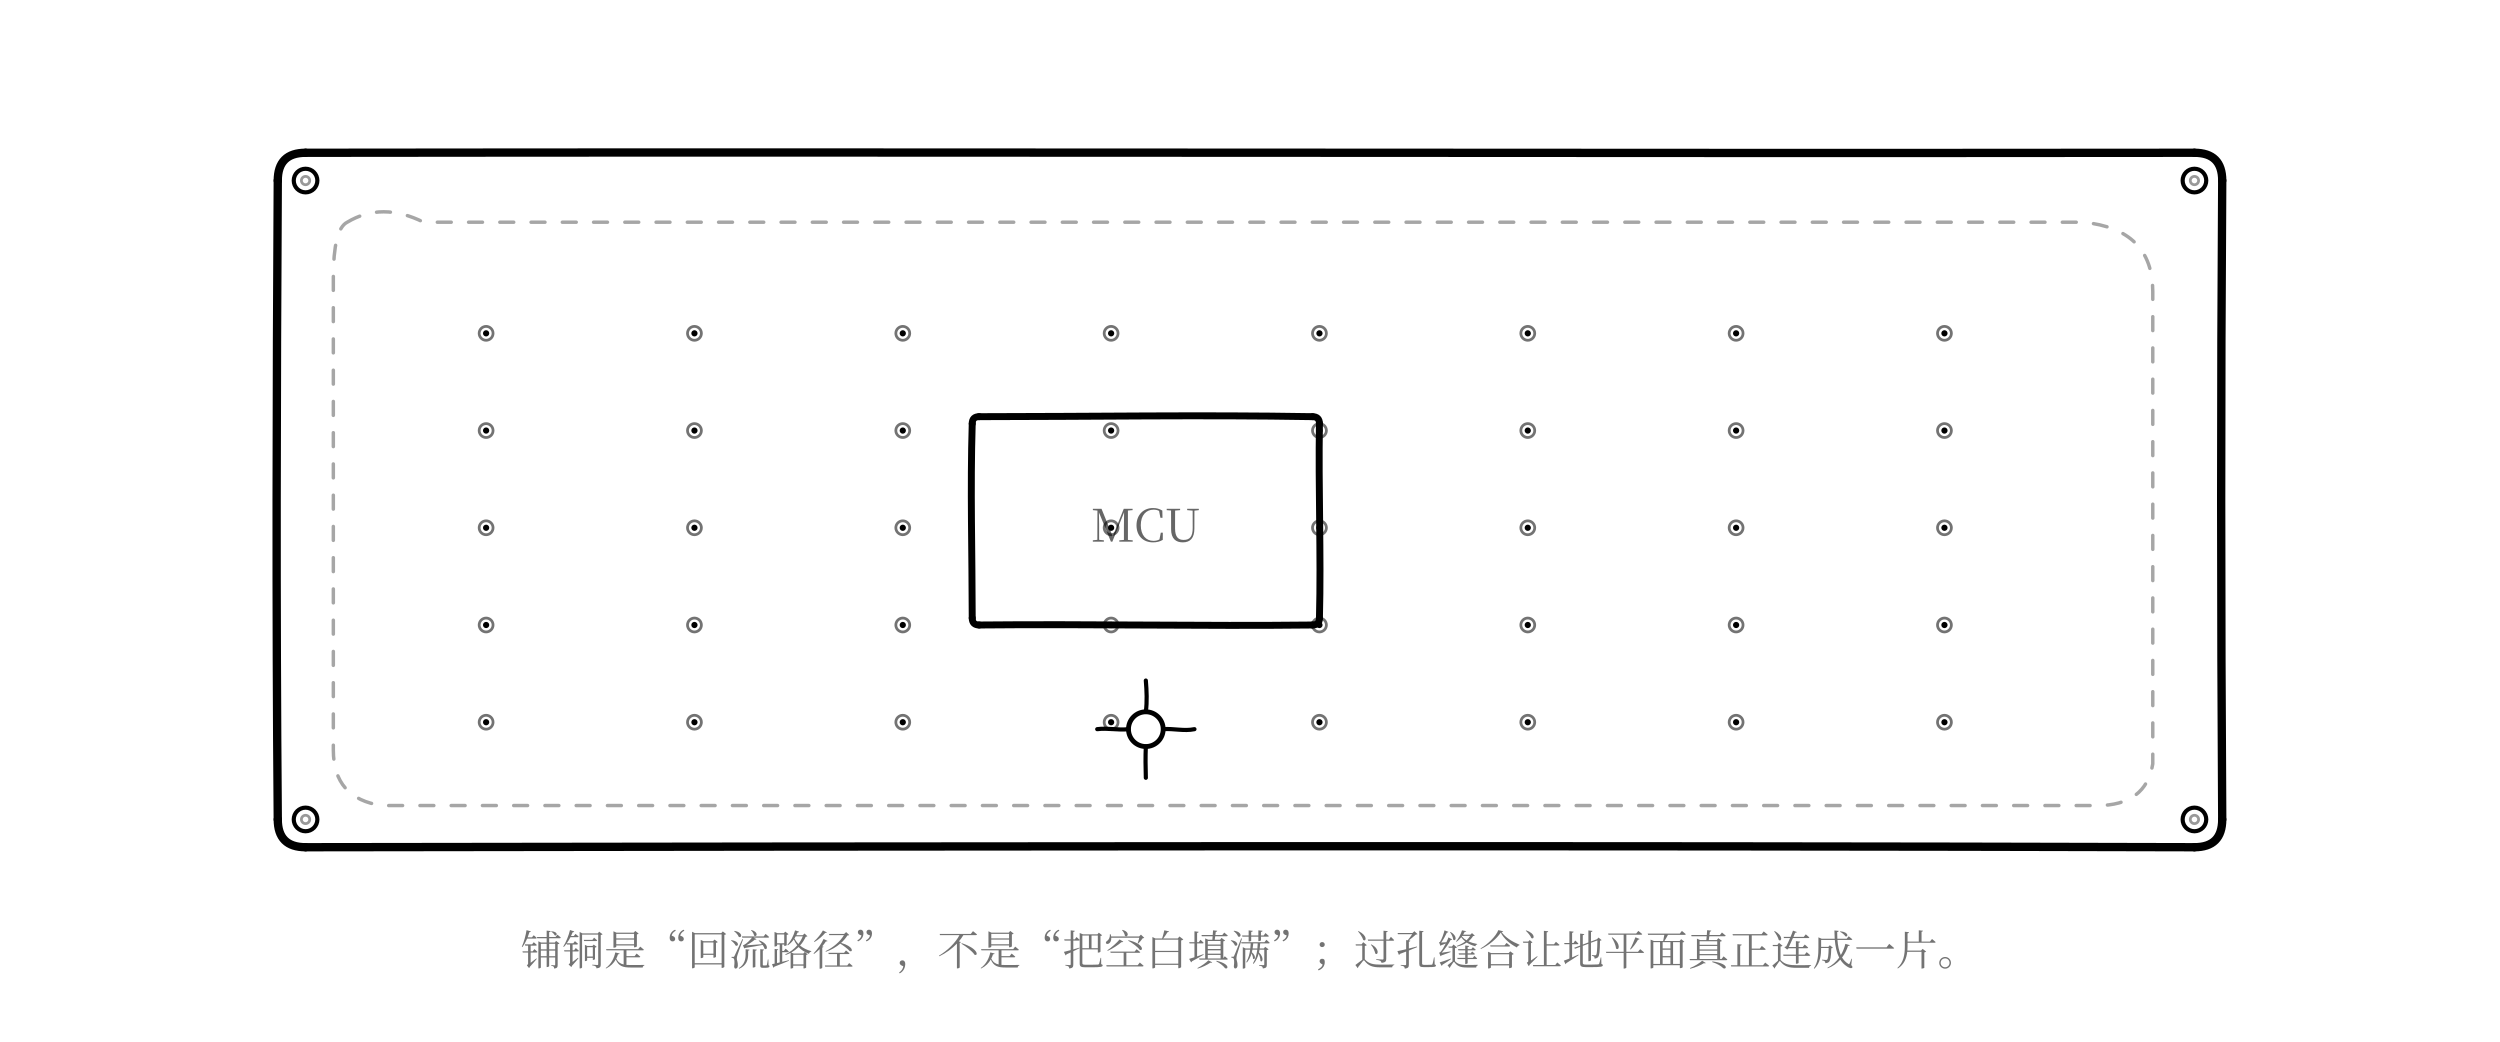
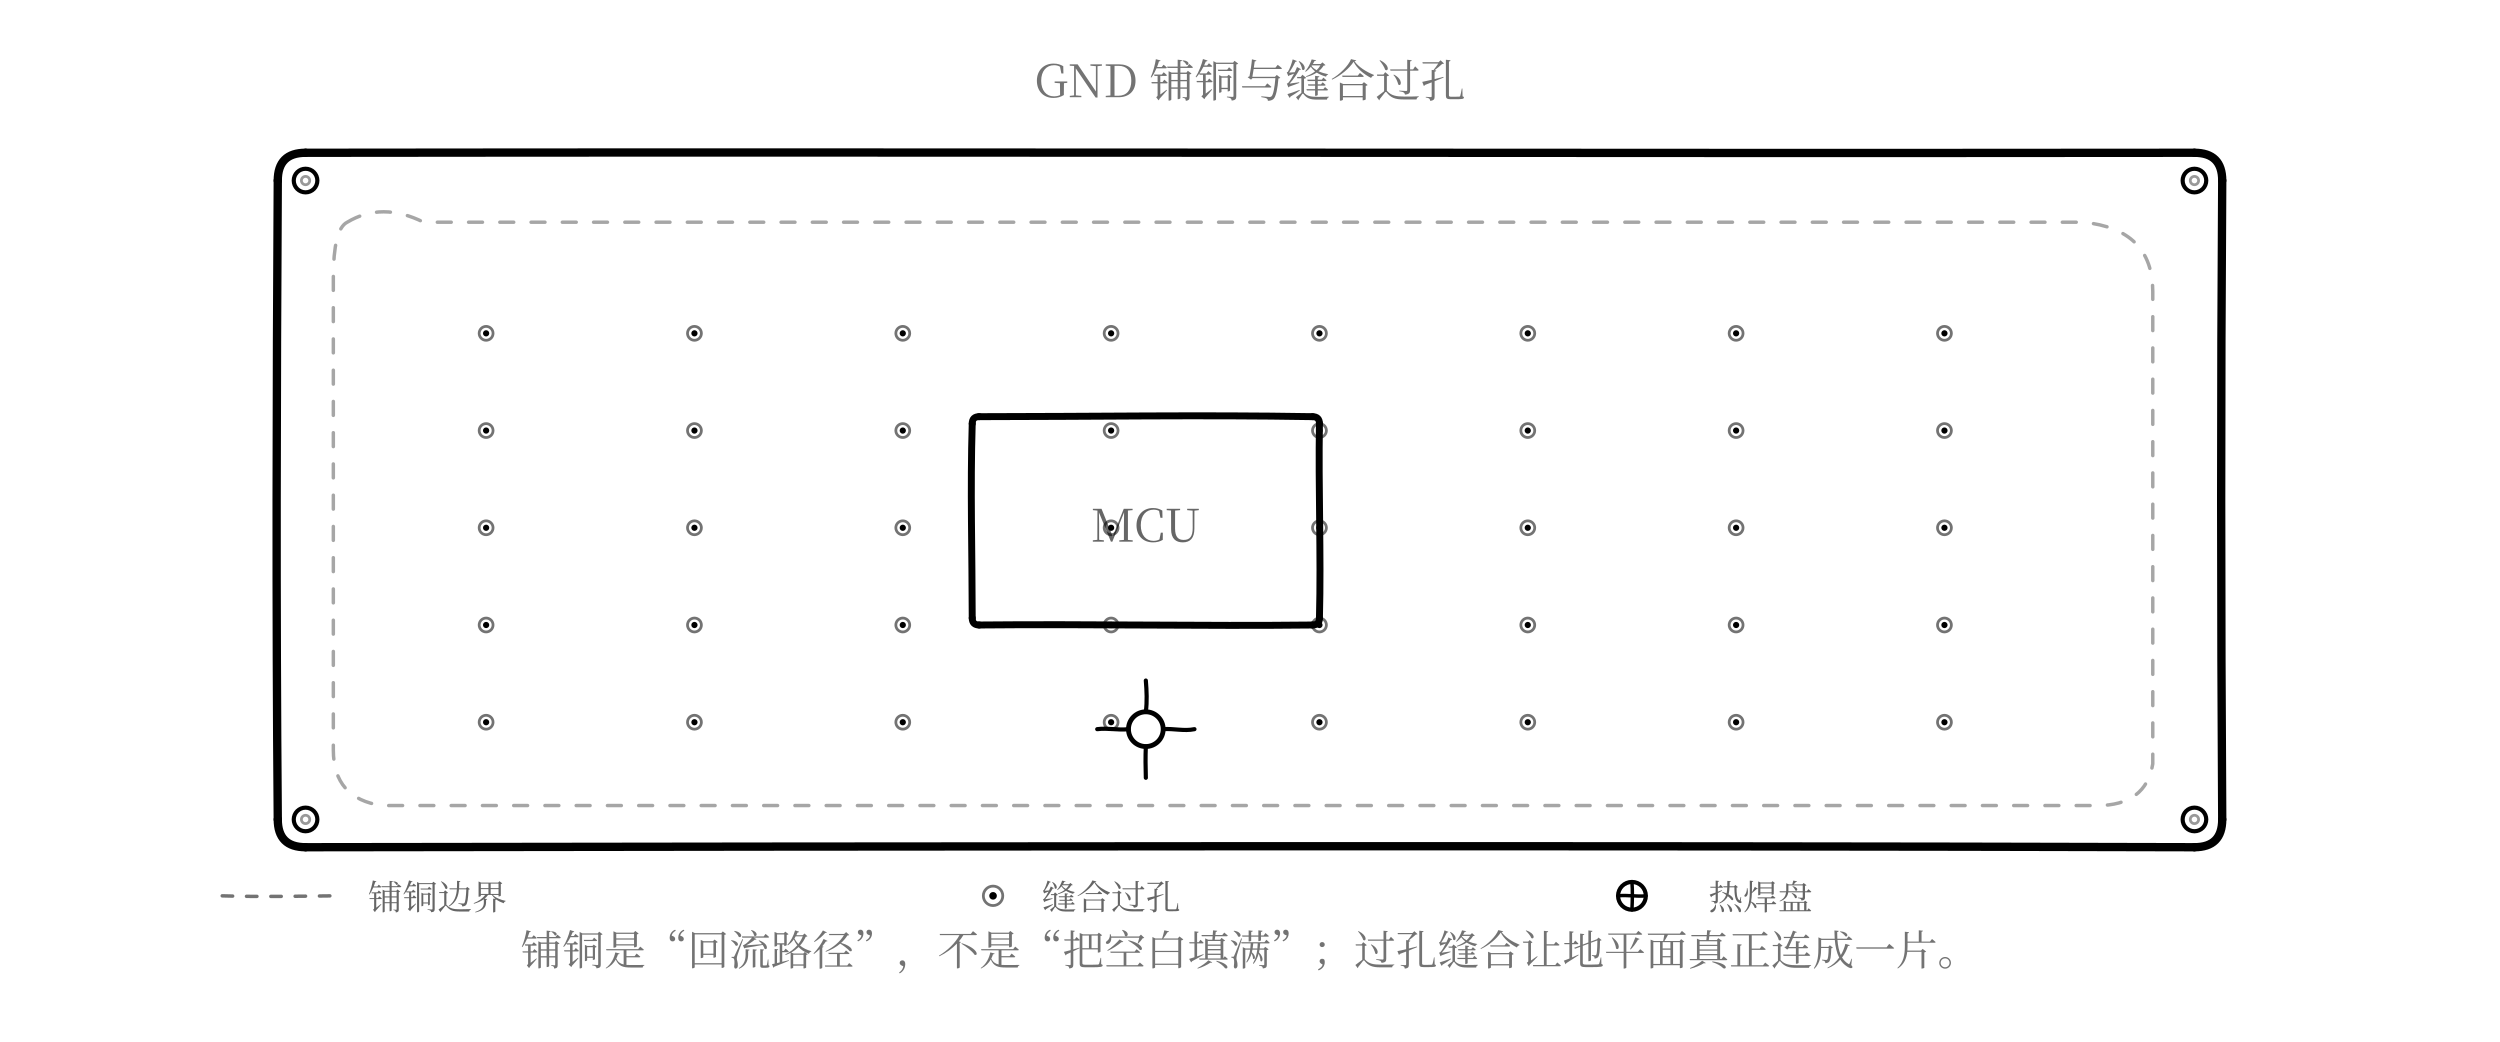
<svg xmlns="http://www.w3.org/2000/svg" viewBox="0 0 720 300" fill="none" stroke="currentColor" stroke-width="2.2" stroke-linecap="round" stroke-linejoin="round">
+   <text x="360" y="28" font-size="13" text-anchor="middle" font-family="Noto Serif CJK SC, Songti SC, SimSun, serif" fill="currentColor" stroke="none" opacity="0.55">GND 铺铜与缝合过孔</text>
  <path d="M88 44C269.33 43.74 450.67 44.2 632 44" stroke-width="2.4" />
  <path d="M640 52C639.58 113.33 639.61 174.67 640 236" stroke-width="2.4" />
  <path d="M632 244C450.67 243.5 269.33 243.74 88 244" stroke-width="2.4" />
  <path d="M80 236C79.48 174.67 79.65 113.33 80 52" stroke-width="2.4" />
  <path d="M80 52Q80 44 88 44" stroke-width="2.4" />
  <path d="M632 44Q640 44 640 52" stroke-width="2.4" />
  <path d="M640 236Q640 244 632 244" stroke-width="2.4" />
  <path d="M88 244Q80 244 80 236" stroke-width="2.4" />
  <path d="M88 48.6C89.88 48.6 91.4 50.12 91.4 52C91.4 53.88 89.88 55.4 88 55.4C86.12 55.4 84.6 53.88 84.6 52C84.6 50.12 86.12 48.6 88 48.6Z" stroke-width="1.2" />
  <path d="M88 50.8C88.66 50.8 89.2 51.34 89.2 52C89.2 52.66 88.66 53.2 88 53.2C87.34 53.2 86.8 52.66 86.8 52C86.8 51.34 87.34 50.8 88 50.8Z" stroke-width="0.8" opacity="0.4" />
  <path d="M632 48.6C633.88 48.6 635.4 50.12 635.4 52C635.4 53.88 633.88 55.4 632 55.4C630.12 55.4 628.6 53.88 628.6 52C628.6 50.12 630.12 48.6 632 48.6Z" stroke-width="1.2" />
  <path d="M632 50.8C632.66 50.8 633.2 51.34 633.2 52C633.2 52.66 632.66 53.2 632 53.2C631.34 53.2 630.8 52.66 630.8 52C630.8 51.34 631.34 50.8 632 50.8Z" stroke-width="0.8" opacity="0.4" />
  <path d="M88 232.6C89.88 232.6 91.4 234.12 91.4 236C91.4 237.88 89.88 239.4 88 239.4C86.12 239.4 84.6 237.88 84.6 236C84.6 234.12 86.12 232.6 88 232.6Z" stroke-width="1.2" />
  <path d="M88 234.8C88.66 234.8 89.2 235.34 89.2 236C89.2 236.66 88.66 237.2 88 237.2C87.34 237.2 86.8 236.66 86.8 236C86.8 235.34 87.34 234.8 88 234.8Z" stroke-width="0.8" opacity="0.4" />
  <path d="M632 232.6C633.88 232.6 635.4 234.12 635.4 236C635.4 237.88 633.88 239.4 632 239.4C630.12 239.4 628.6 237.88 628.6 236C628.6 234.12 630.12 232.6 632 232.6Z" stroke-width="1.2" />
  <path d="M632 234.8C632.66 234.8 633.2 235.34 633.2 236C633.2 236.66 632.66 237.2 632 237.2C631.34 237.2 630.8 236.66 630.8 236C630.8 235.34 631.34 234.8 632 234.8Z" stroke-width="0.8" opacity="0.4" />
  <path d="M100 64Q110 58 122 64L600 64Q620 66 620 84L620 220Q618 232 604 232L110 232Q96 230 96 216L96 80Q96 66 100 64Z" stroke-width="1" stroke-dasharray="4 5" opacity="0.35" />
  <path d="M140 94C141.1 94 142 94.9 142 96C142 97.1 141.1 98 140 98C138.9 98 138 97.1 138 96C138 94.9 138.9 94 140 94Z" stroke-width="0.8" opacity="0.55" />
  <path d="M140 95.4C140.33 95.4 140.6 95.67 140.6 96C140.6 96.33 140.33 96.6 140 96.6C139.67 96.6 139.4 96.33 139.4 96C139.4 95.67 139.67 95.4 140 95.4Z" stroke-width="0.6" fill="currentColor" />
  <path d="M200 94C201.1 94 202 94.9 202 96C202 97.1 201.1 98 200 98C198.9 98 198 97.1 198 96C198 94.9 198.9 94 200 94Z" stroke-width="0.8" opacity="0.55" />
  <path d="M200 95.4C200.33 95.4 200.6 95.67 200.6 96C200.6 96.33 200.33 96.6 200 96.6C199.67 96.6 199.4 96.33 199.4 96C199.4 95.67 199.67 95.4 200 95.4Z" stroke-width="0.6" fill="currentColor" />
  <path d="M260 94C261.1 94 262 94.9 262 96C262 97.1 261.1 98 260 98C258.9 98 258 97.1 258 96C258 94.9 258.9 94 260 94Z" stroke-width="0.8" opacity="0.55" />
  <path d="M260 95.4C260.33 95.4 260.6 95.67 260.6 96C260.6 96.33 260.33 96.6 260 96.6C259.67 96.6 259.4 96.33 259.4 96C259.4 95.67 259.67 95.4 260 95.4Z" stroke-width="0.6" fill="currentColor" />
  <path d="M320 94C321.1 94 322 94.9 322 96C322 97.1 321.1 98 320 98C318.9 98 318 97.1 318 96C318 94.9 318.9 94 320 94Z" stroke-width="0.8" opacity="0.55" />
  <path d="M320 95.4C320.33 95.4 320.6 95.67 320.6 96C320.6 96.33 320.33 96.6 320 96.6C319.67 96.6 319.4 96.33 319.4 96C319.4 95.67 319.67 95.4 320 95.4Z" stroke-width="0.6" fill="currentColor" />
  <path d="M380 94C381.1 94 382 94.9 382 96C382 97.1 381.1 98 380 98C378.9 98 378 97.1 378 96C378 94.9 378.9 94 380 94Z" stroke-width="0.8" opacity="0.55" />
  <path d="M380 95.4C380.33 95.4 380.6 95.67 380.6 96C380.6 96.33 380.33 96.6 380 96.6C379.67 96.6 379.4 96.33 379.4 96C379.4 95.67 379.67 95.4 380 95.4Z" stroke-width="0.6" fill="currentColor" />
  <path d="M440 94C441.1 94 442 94.9 442 96C442 97.1 441.1 98 440 98C438.9 98 438 97.1 438 96C438 94.9 438.9 94 440 94Z" stroke-width="0.8" opacity="0.55" />
  <path d="M440 95.4C440.33 95.4 440.6 95.67 440.6 96C440.6 96.33 440.33 96.6 440 96.6C439.67 96.6 439.4 96.33 439.4 96C439.4 95.67 439.67 95.4 440 95.4Z" stroke-width="0.6" fill="currentColor" />
  <path d="M500 94C501.1 94 502 94.9 502 96C502 97.1 501.1 98 500 98C498.9 98 498 97.1 498 96C498 94.9 498.9 94 500 94Z" stroke-width="0.8" opacity="0.55" />
  <path d="M500 95.4C500.33 95.4 500.6 95.67 500.6 96C500.6 96.33 500.33 96.6 500 96.6C499.67 96.6 499.4 96.33 499.4 96C499.4 95.67 499.67 95.4 500 95.4Z" stroke-width="0.6" fill="currentColor" />
  <path d="M560 94C561.1 94 562 94.9 562 96C562 97.1 561.1 98 560 98C558.9 98 558 97.1 558 96C558 94.9 558.9 94 560 94Z" stroke-width="0.8" opacity="0.55" />
  <path d="M560 95.4C560.33 95.4 560.6 95.67 560.6 96C560.6 96.33 560.33 96.6 560 96.6C559.67 96.6 559.4 96.33 559.4 96C559.4 95.67 559.67 95.4 560 95.4Z" stroke-width="0.6" fill="currentColor" />
  <path d="M140 122C141.1 122 142 122.9 142 124C142 125.1 141.1 126 140 126C138.9 126 138 125.1 138 124C138 122.9 138.9 122 140 122Z" stroke-width="0.8" opacity="0.55" />
  <path d="M140 123.4C140.33 123.4 140.6 123.67 140.6 124C140.6 124.33 140.33 124.6 140 124.6C139.67 124.6 139.4 124.33 139.4 124C139.4 123.67 139.67 123.4 140 123.4Z" stroke-width="0.6" fill="currentColor" />
  <path d="M200 122C201.1 122 202 122.9 202 124C202 125.1 201.1 126 200 126C198.9 126 198 125.1 198 124C198 122.9 198.9 122 200 122Z" stroke-width="0.8" opacity="0.55" />
  <path d="M200 123.4C200.33 123.4 200.6 123.67 200.6 124C200.6 124.33 200.33 124.6 200 124.6C199.67 124.6 199.4 124.33 199.4 124C199.4 123.67 199.67 123.4 200 123.4Z" stroke-width="0.6" fill="currentColor" />
  <path d="M260 122C261.1 122 262 122.9 262 124C262 125.1 261.1 126 260 126C258.9 126 258 125.1 258 124C258 122.9 258.9 122 260 122Z" stroke-width="0.8" opacity="0.55" />
  <path d="M260 123.4C260.33 123.4 260.6 123.67 260.6 124C260.6 124.33 260.33 124.6 260 124.6C259.67 124.6 259.4 124.33 259.4 124C259.4 123.67 259.67 123.4 260 123.4Z" stroke-width="0.6" fill="currentColor" />
  <path d="M320 122C321.1 122 322 122.9 322 124C322 125.1 321.1 126 320 126C318.9 126 318 125.1 318 124C318 122.9 318.9 122 320 122Z" stroke-width="0.8" opacity="0.55" />
  <path d="M320 123.4C320.33 123.4 320.6 123.67 320.6 124C320.6 124.33 320.33 124.6 320 124.6C319.67 124.6 319.4 124.33 319.4 124C319.4 123.67 319.67 123.4 320 123.4Z" stroke-width="0.6" fill="currentColor" />
  <path d="M380 122C381.1 122 382 122.9 382 124C382 125.1 381.1 126 380 126C378.9 126 378 125.1 378 124C378 122.9 378.9 122 380 122Z" stroke-width="0.8" opacity="0.55" />
  <path d="M380 123.4C380.33 123.4 380.6 123.67 380.6 124C380.6 124.33 380.33 124.6 380 124.6C379.67 124.6 379.4 124.33 379.4 124C379.4 123.67 379.67 123.4 380 123.4Z" stroke-width="0.6" fill="currentColor" />
  <path d="M440 122C441.1 122 442 122.9 442 124C442 125.1 441.1 126 440 126C438.9 126 438 125.1 438 124C438 122.9 438.9 122 440 122Z" stroke-width="0.8" opacity="0.55" />
  <path d="M440 123.4C440.33 123.4 440.6 123.67 440.6 124C440.6 124.33 440.33 124.6 440 124.6C439.67 124.6 439.4 124.33 439.4 124C439.4 123.67 439.67 123.4 440 123.4Z" stroke-width="0.6" fill="currentColor" />
  <path d="M500 122C501.1 122 502 122.9 502 124C502 125.1 501.1 126 500 126C498.9 126 498 125.1 498 124C498 122.9 498.9 122 500 122Z" stroke-width="0.8" opacity="0.55" />
  <path d="M500 123.4C500.33 123.4 500.6 123.67 500.6 124C500.6 124.33 500.33 124.6 500 124.6C499.67 124.6 499.4 124.33 499.4 124C499.4 123.67 499.67 123.4 500 123.4Z" stroke-width="0.6" fill="currentColor" />
  <path d="M560 122C561.1 122 562 122.9 562 124C562 125.1 561.1 126 560 126C558.9 126 558 125.1 558 124C558 122.9 558.9 122 560 122Z" stroke-width="0.8" opacity="0.55" />
  <path d="M560 123.4C560.33 123.4 560.6 123.67 560.6 124C560.6 124.33 560.33 124.6 560 124.6C559.67 124.6 559.4 124.33 559.4 124C559.4 123.67 559.67 123.4 560 123.4Z" stroke-width="0.6" fill="currentColor" />
  <path d="M140 150C141.1 150 142 150.9 142 152C142 153.1 141.1 154 140 154C138.9 154 138 153.1 138 152C138 150.9 138.9 150 140 150Z" stroke-width="0.8" opacity="0.55" />
  <path d="M140 151.4C140.33 151.4 140.6 151.67 140.6 152C140.6 152.33 140.33 152.6 140 152.6C139.67 152.6 139.4 152.33 139.4 152C139.4 151.67 139.67 151.4 140 151.4Z" stroke-width="0.6" fill="currentColor" />
  <path d="M200 150C201.1 150 202 150.9 202 152C202 153.1 201.1 154 200 154C198.9 154 198 153.1 198 152C198 150.9 198.9 150 200 150Z" stroke-width="0.8" opacity="0.55" />
  <path d="M200 151.4C200.33 151.4 200.6 151.67 200.6 152C200.6 152.33 200.33 152.6 200 152.6C199.67 152.6 199.4 152.33 199.4 152C199.4 151.67 199.67 151.4 200 151.4Z" stroke-width="0.6" fill="currentColor" />
  <path d="M260 150C261.1 150 262 150.9 262 152C262 153.1 261.1 154 260 154C258.9 154 258 153.1 258 152C258 150.9 258.9 150 260 150Z" stroke-width="0.8" opacity="0.55" />
  <path d="M260 151.4C260.33 151.4 260.6 151.67 260.6 152C260.6 152.33 260.33 152.6 260 152.6C259.67 152.6 259.4 152.33 259.4 152C259.4 151.67 259.67 151.4 260 151.4Z" stroke-width="0.6" fill="currentColor" />
  <path d="M320 150C321.1 150 322 150.9 322 152C322 153.1 321.1 154 320 154C318.9 154 318 153.1 318 152C318 150.9 318.9 150 320 150Z" stroke-width="0.8" opacity="0.55" />
  <path d="M320 151.4C320.33 151.4 320.6 151.67 320.6 152C320.6 152.33 320.33 152.6 320 152.6C319.67 152.6 319.4 152.33 319.4 152C319.4 151.67 319.67 151.4 320 151.4Z" stroke-width="0.6" fill="currentColor" />
  <path d="M380 150C381.1 150 382 150.9 382 152C382 153.1 381.1 154 380 154C378.9 154 378 153.1 378 152C378 150.9 378.9 150 380 150Z" stroke-width="0.8" opacity="0.55" />
  <path d="M380 151.4C380.33 151.4 380.6 151.67 380.6 152C380.6 152.33 380.33 152.6 380 152.6C379.67 152.6 379.4 152.33 379.4 152C379.4 151.67 379.67 151.4 380 151.4Z" stroke-width="0.6" fill="currentColor" />
  <path d="M440 150C441.1 150 442 150.9 442 152C442 153.1 441.1 154 440 154C438.9 154 438 153.1 438 152C438 150.9 438.9 150 440 150Z" stroke-width="0.8" opacity="0.55" />
  <path d="M440 151.4C440.33 151.4 440.6 151.67 440.6 152C440.6 152.33 440.33 152.6 440 152.6C439.67 152.6 439.4 152.33 439.4 152C439.4 151.67 439.67 151.4 440 151.4Z" stroke-width="0.6" fill="currentColor" />
  <path d="M500 150C501.1 150 502 150.9 502 152C502 153.1 501.1 154 500 154C498.9 154 498 153.1 498 152C498 150.9 498.9 150 500 150Z" stroke-width="0.8" opacity="0.55" />
  <path d="M500 151.4C500.33 151.4 500.6 151.67 500.6 152C500.6 152.33 500.33 152.6 500 152.6C499.67 152.6 499.4 152.33 499.4 152C499.4 151.67 499.67 151.4 500 151.4Z" stroke-width="0.6" fill="currentColor" />
  <path d="M560 150C561.1 150 562 150.9 562 152C562 153.1 561.1 154 560 154C558.9 154 558 153.1 558 152C558 150.9 558.9 150 560 150Z" stroke-width="0.8" opacity="0.55" />
  <path d="M560 151.4C560.33 151.4 560.6 151.67 560.6 152C560.6 152.33 560.33 152.6 560 152.6C559.67 152.6 559.4 152.33 559.4 152C559.4 151.67 559.67 151.4 560 151.4Z" stroke-width="0.6" fill="currentColor" />
  <path d="M140 178C141.1 178 142 178.9 142 180C142 181.1 141.1 182 140 182C138.9 182 138 181.1 138 180C138 178.9 138.9 178 140 178Z" stroke-width="0.8" opacity="0.55" />
  <path d="M140 179.4C140.33 179.4 140.6 179.67 140.6 180C140.6 180.33 140.33 180.6 140 180.6C139.67 180.6 139.4 180.33 139.4 180C139.4 179.67 139.67 179.4 140 179.4Z" stroke-width="0.6" fill="currentColor" />
  <path d="M200 178C201.1 178 202 178.9 202 180C202 181.1 201.1 182 200 182C198.9 182 198 181.1 198 180C198 178.9 198.9 178 200 178Z" stroke-width="0.8" opacity="0.55" />
  <path d="M200 179.4C200.33 179.4 200.6 179.67 200.6 180C200.6 180.33 200.33 180.6 200 180.6C199.67 180.6 199.4 180.33 199.4 180C199.4 179.67 199.67 179.4 200 179.4Z" stroke-width="0.6" fill="currentColor" />
  <path d="M260 178C261.1 178 262 178.9 262 180C262 181.1 261.1 182 260 182C258.9 182 258 181.1 258 180C258 178.9 258.9 178 260 178Z" stroke-width="0.8" opacity="0.55" />
  <path d="M260 179.4C260.33 179.4 260.6 179.67 260.6 180C260.6 180.33 260.33 180.6 260 180.6C259.67 180.6 259.4 180.33 259.4 180C259.4 179.67 259.67 179.4 260 179.4Z" stroke-width="0.6" fill="currentColor" />
  <path d="M320 178C321.1 178 322 178.9 322 180C322 181.1 321.1 182 320 182C318.9 182 318 181.1 318 180C318 178.9 318.9 178 320 178Z" stroke-width="0.8" opacity="0.55" />
  <path d="M320 179.4C320.33 179.4 320.6 179.67 320.6 180C320.6 180.33 320.33 180.6 320 180.6C319.67 180.6 319.4 180.33 319.4 180C319.4 179.67 319.67 179.4 320 179.4Z" stroke-width="0.6" fill="currentColor" />
  <path d="M380 178C381.1 178 382 178.9 382 180C382 181.1 381.1 182 380 182C378.9 182 378 181.1 378 180C378 178.9 378.9 178 380 178Z" stroke-width="0.8" opacity="0.55" />
  <path d="M380 179.4C380.33 179.4 380.6 179.67 380.6 180C380.6 180.33 380.33 180.6 380 180.6C379.67 180.6 379.4 180.33 379.4 180C379.4 179.67 379.67 179.4 380 179.4Z" stroke-width="0.6" fill="currentColor" />
  <path d="M440 178C441.1 178 442 178.9 442 180C442 181.1 441.1 182 440 182C438.9 182 438 181.1 438 180C438 178.9 438.9 178 440 178Z" stroke-width="0.8" opacity="0.55" />
  <path d="M440 179.4C440.33 179.4 440.6 179.67 440.6 180C440.6 180.33 440.33 180.6 440 180.6C439.67 180.6 439.4 180.33 439.4 180C439.4 179.67 439.67 179.4 440 179.4Z" stroke-width="0.6" fill="currentColor" />
  <path d="M500 178C501.1 178 502 178.9 502 180C502 181.1 501.1 182 500 182C498.9 182 498 181.1 498 180C498 178.9 498.9 178 500 178Z" stroke-width="0.8" opacity="0.55" />
  <path d="M500 179.4C500.33 179.4 500.6 179.67 500.6 180C500.6 180.33 500.33 180.6 500 180.6C499.67 180.6 499.4 180.33 499.4 180C499.4 179.67 499.67 179.4 500 179.4Z" stroke-width="0.6" fill="currentColor" />
  <path d="M560 178C561.1 178 562 178.9 562 180C562 181.1 561.1 182 560 182C558.9 182 558 181.1 558 180C558 178.9 558.9 178 560 178Z" stroke-width="0.8" opacity="0.55" />
  <path d="M560 179.4C560.33 179.4 560.6 179.67 560.6 180C560.6 180.33 560.33 180.6 560 180.6C559.67 180.6 559.4 180.33 559.4 180C559.4 179.67 559.67 179.4 560 179.4Z" stroke-width="0.6" fill="currentColor" />
  <path d="M140 206C141.1 206 142 206.9 142 208C142 209.1 141.1 210 140 210C138.9 210 138 209.1 138 208C138 206.9 138.9 206 140 206Z" stroke-width="0.8" opacity="0.55" />
  <path d="M140 207.4C140.33 207.4 140.6 207.67 140.6 208C140.6 208.33 140.33 208.6 140 208.6C139.67 208.6 139.4 208.33 139.4 208C139.4 207.67 139.67 207.4 140 207.4Z" stroke-width="0.6" fill="currentColor" />
  <path d="M200 206C201.1 206 202 206.9 202 208C202 209.1 201.1 210 200 210C198.9 210 198 209.1 198 208C198 206.9 198.9 206 200 206Z" stroke-width="0.8" opacity="0.55" />
  <path d="M200 207.4C200.33 207.4 200.6 207.67 200.6 208C200.6 208.33 200.33 208.6 200 208.6C199.67 208.6 199.4 208.33 199.4 208C199.4 207.67 199.67 207.4 200 207.4Z" stroke-width="0.6" fill="currentColor" />
  <path d="M260 206C261.1 206 262 206.9 262 208C262 209.1 261.1 210 260 210C258.9 210 258 209.1 258 208C258 206.9 258.9 206 260 206Z" stroke-width="0.8" opacity="0.55" />
  <path d="M260 207.4C260.33 207.4 260.6 207.67 260.6 208C260.6 208.33 260.33 208.6 260 208.6C259.67 208.6 259.4 208.33 259.4 208C259.4 207.67 259.67 207.4 260 207.4Z" stroke-width="0.6" fill="currentColor" />
  <path d="M320 206C321.1 206 322 206.9 322 208C322 209.1 321.1 210 320 210C318.9 210 318 209.1 318 208C318 206.9 318.9 206 320 206Z" stroke-width="0.8" opacity="0.55" />
  <path d="M320 207.4C320.33 207.4 320.6 207.67 320.6 208C320.6 208.33 320.33 208.6 320 208.6C319.67 208.6 319.4 208.33 319.4 208C319.4 207.67 319.67 207.4 320 207.4Z" stroke-width="0.6" fill="currentColor" />
  <path d="M380 206C381.1 206 382 206.9 382 208C382 209.1 381.1 210 380 210C378.9 210 378 209.1 378 208C378 206.9 378.9 206 380 206Z" stroke-width="0.8" opacity="0.55" />
  <path d="M380 207.4C380.33 207.4 380.6 207.67 380.6 208C380.6 208.33 380.33 208.6 380 208.6C379.67 208.6 379.4 208.33 379.4 208C379.4 207.67 379.67 207.4 380 207.4Z" stroke-width="0.6" fill="currentColor" />
  <path d="M440 206C441.1 206 442 206.9 442 208C442 209.1 441.1 210 440 210C438.9 210 438 209.1 438 208C438 206.9 438.9 206 440 206Z" stroke-width="0.8" opacity="0.55" />
  <path d="M440 207.4C440.33 207.4 440.6 207.67 440.6 208C440.6 208.33 440.33 208.6 440 208.6C439.67 208.6 439.4 208.33 439.4 208C439.4 207.67 439.67 207.4 440 207.4Z" stroke-width="0.6" fill="currentColor" />
  <path d="M500 206C501.1 206 502 206.9 502 208C502 209.1 501.1 210 500 210C498.9 210 498 209.1 498 208C498 206.9 498.9 206 500 206Z" stroke-width="0.8" opacity="0.55" />
  <path d="M500 207.4C500.33 207.4 500.6 207.67 500.6 208C500.6 208.33 500.33 208.6 500 208.6C499.67 208.6 499.4 208.33 499.4 208C499.4 207.67 499.67 207.4 500 207.4Z" stroke-width="0.6" fill="currentColor" />
  <path d="M560 206C561.1 206 562 206.9 562 208C562 209.1 561.1 210 560 210C558.9 210 558 209.1 558 208C558 206.9 558.9 206 560 206Z" stroke-width="0.8" opacity="0.55" />
  <path d="M560 207.4C560.33 207.4 560.6 207.67 560.6 208C560.6 208.33 560.33 208.6 560 208.6C559.67 208.6 559.4 208.33 559.4 208C559.4 207.67 559.67 207.4 560 207.4Z" stroke-width="0.6" fill="currentColor" />
  <path d="M282 120C314 119.99 346 119.45 378 120" stroke-width="2" />
  <path d="M380 122C379.67 140.67 380.48 159.33 380 178" stroke-width="2" />
  <path d="M378 180C346 180.37 314 179.67 282 180" stroke-width="2" />
  <path d="M280 178C279.98 159.33 279.43 140.67 280 122" stroke-width="2" />
  <path d="M280 122Q280 120 282 120" stroke-width="2" />
  <path d="M378 120Q380 120 380 122" stroke-width="2" />
  <path d="M380 178Q380 180 378 180" stroke-width="2" />
  <path d="M282 180Q280 180 280 178" stroke-width="2" />
  <text x="330" y="156" font-size="13" text-anchor="middle" font-family="Noto Serif CJK SC, Songti SC, SimSun, serif" fill="currentColor" stroke="none" opacity="0.6">MCU</text>
  <path d="M330 205C332.76 205 335 207.24 335 210C335 212.76 332.76 215 330 215C327.24 215 325 212.76 325 210C325 207.24 327.24 205 330 205Z" stroke-width="1.4" />
  <path d="M335 210C338 209.76 341 210.63 344 210" stroke-width="1.2" />
  <path d="M330 215C329.87 218 329.91 221 330 224" stroke-width="1.2" />
  <path d="M325 210C322 210.35 319 209.6 316 210" stroke-width="1.2" />
  <path d="M330 205C330.39 202 330.24 199 330 196" stroke-width="1.2" />
+   <path d="M64 258C74.67 258.33 85.33 258.12 96 258" stroke-width="1" stroke-dasharray="3 4" opacity="0.55" />
+   <text x="106" y="262" font-size="10" text-anchor="start" font-family="Noto Serif CJK SC, Songti SC, SimSun, serif" fill="currentColor" stroke="none" opacity="0.6">铺铜边界</text>
+   <path d="M286 255.2C287.55 255.2 288.8 256.45 288.8 258C288.8 259.55 287.55 260.8 286 260.8C284.45 260.8 283.2 259.55 283.2 258C283.2 256.45 284.45 255.2 286 255.2Z" stroke-width="0.8" opacity="0.55" />
+   <path d="M286 257.2C286.44 257.2 286.8 257.56 286.8 258C286.8 258.44 286.44 258.8 286 258.8C285.56 258.8 285.2 258.44 285.2 258C285.2 257.56 285.56 257.2 286 257.2Z" stroke-width="0.6" fill="currentColor" />
+   <text x="300" y="262" font-size="10" text-anchor="start" font-family="Noto Serif CJK SC, Songti SC, SimSun, serif" fill="currentColor" stroke="none" opacity="0.6">缝合过孔</text>
+   <path d="M470 254C472.21 254 474 255.79 474 258C474 260.21 472.21 262 470 262C467.79 262 466 260.21 466 258C466 255.79 467.79 254 470 254Z" stroke-width="1.2" />
+   <path d="M466 258C468.67 257.69 471.33 258.28 474 258" stroke-width="1" />
+   <path d="M470 254C470.21 256.67 470.12 259.33 470 262" stroke-width="1" />
+   <text x="492" y="262" font-size="10" text-anchor="start" font-family="Noto Serif CJK SC, Songti SC, SimSun, serif" fill="currentColor" stroke="none" opacity="0.6">热焊盘</text>
  <text x="360" y="278" font-size="12" text-anchor="middle" font-family="Noto Serif CJK SC, Songti SC, SimSun, serif" fill="currentColor" stroke="none" opacity="0.55">铺铜是“回流路径”，不是“把空白填满”；过孔缝合让地平面真正连成一片。</text>
</svg>
